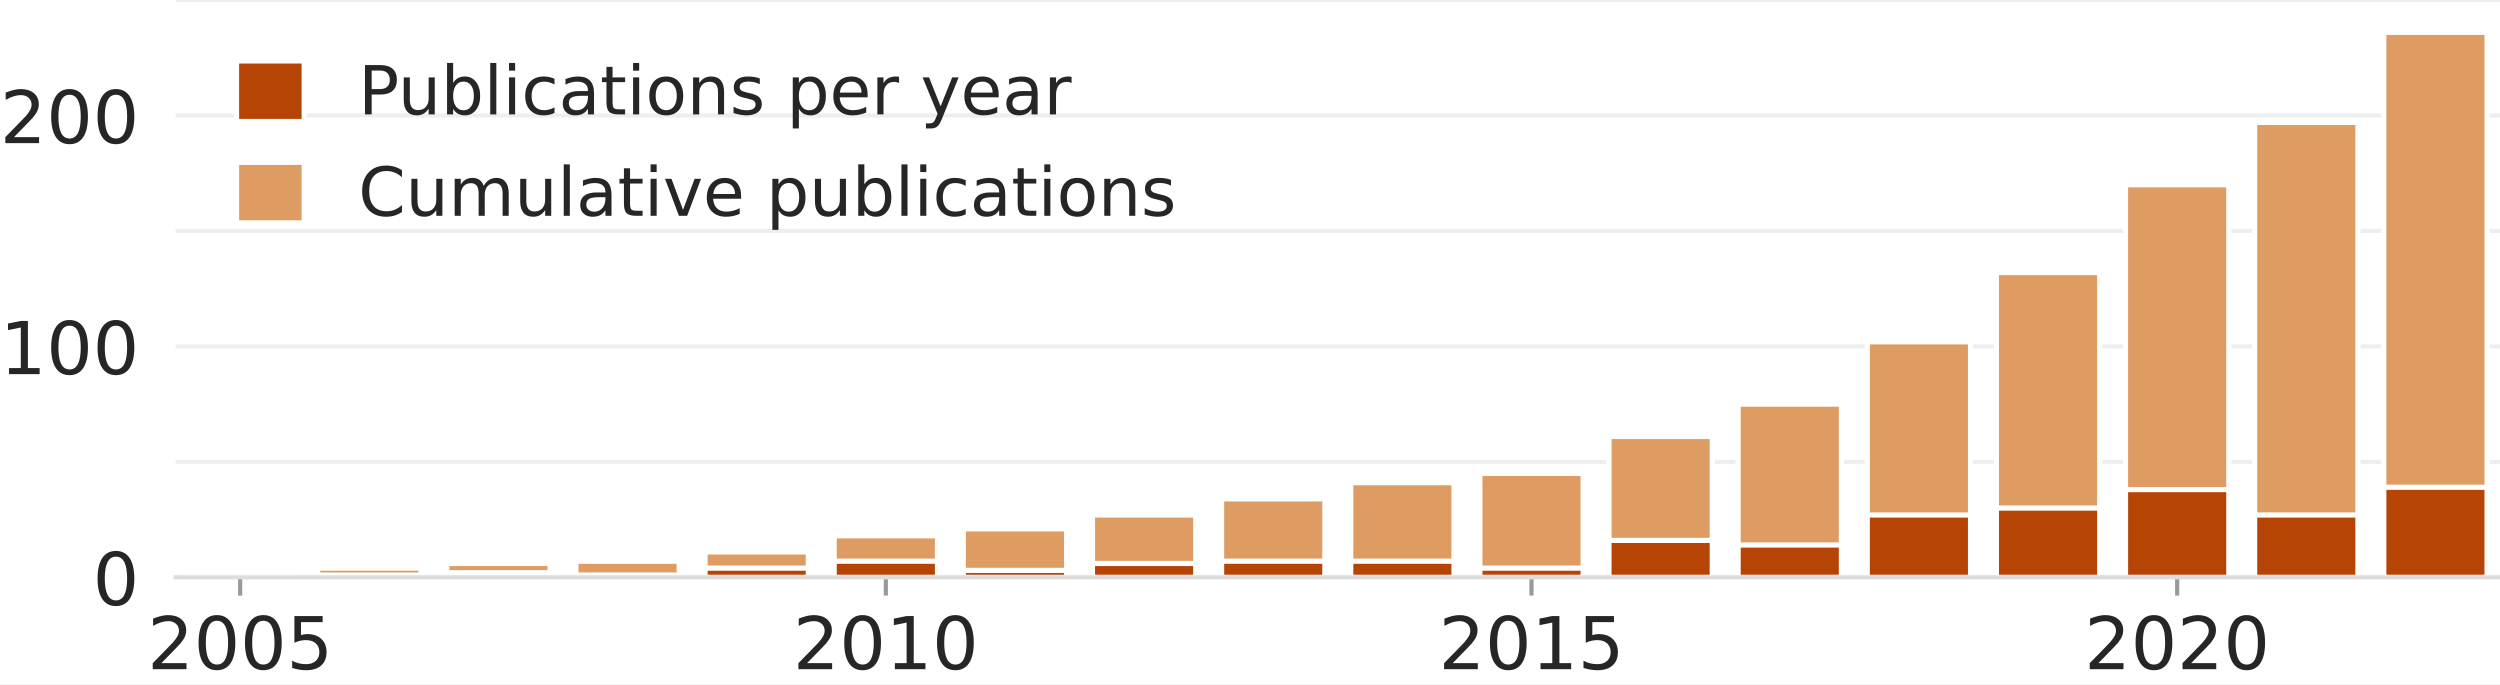
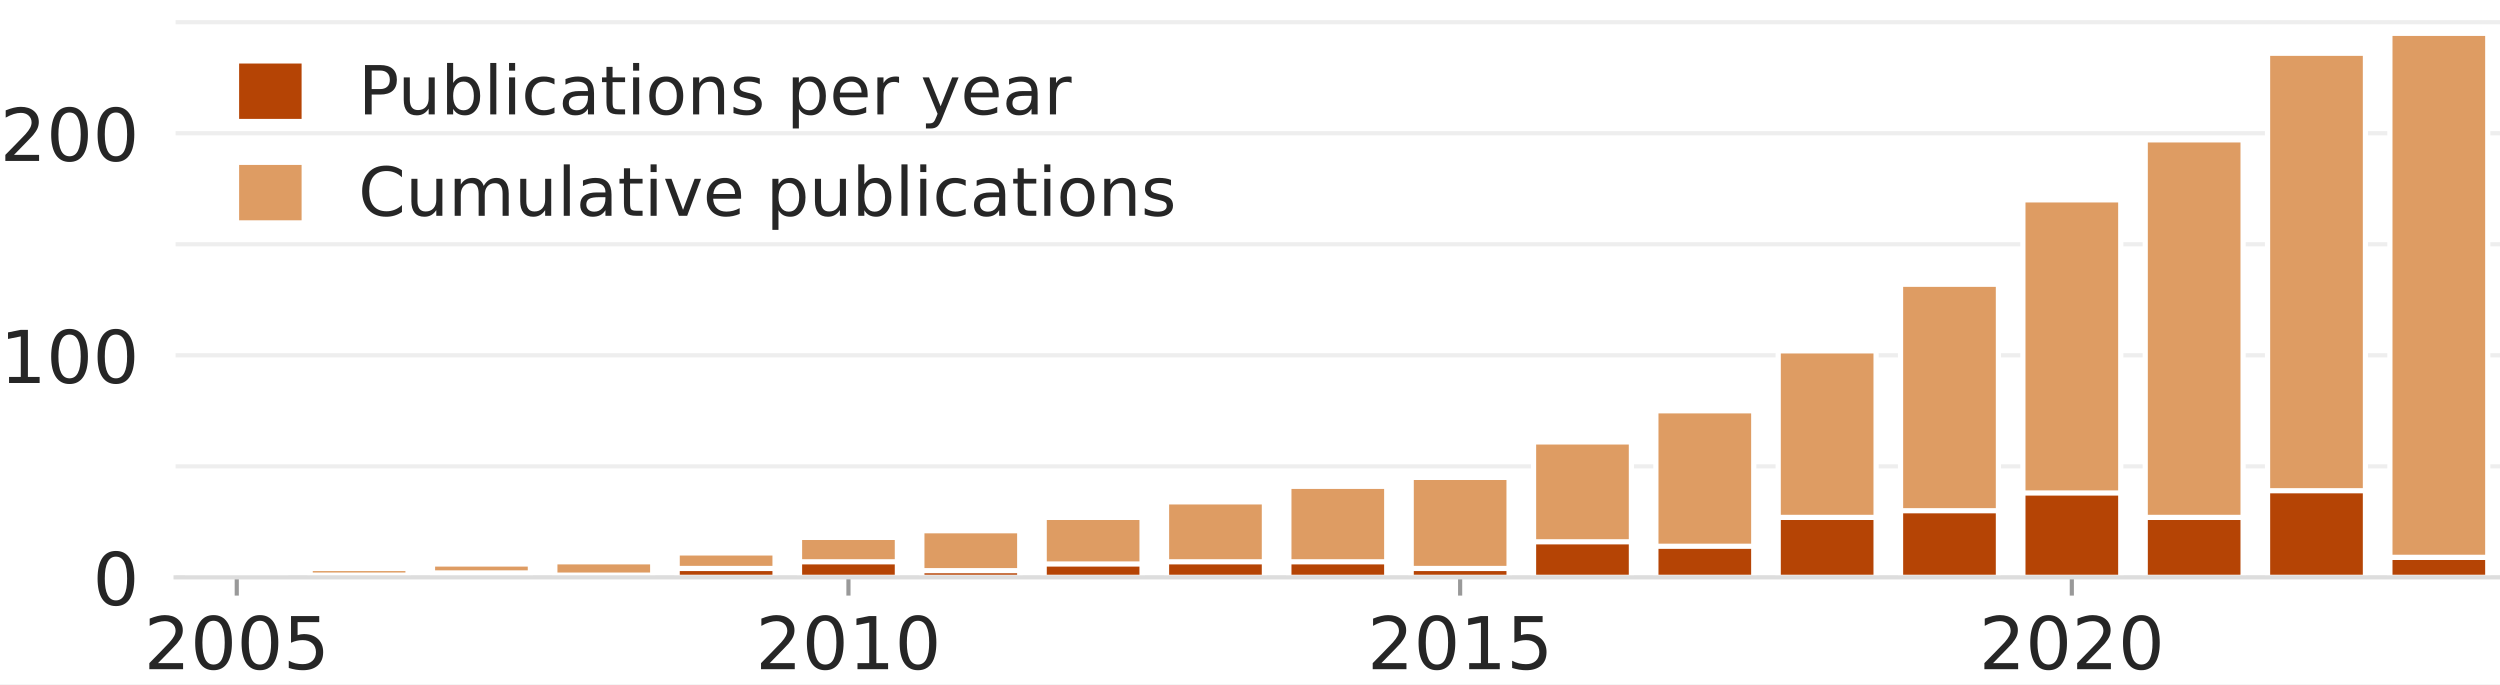
<svg xmlns="http://www.w3.org/2000/svg" xmlns:xlink="http://www.w3.org/1999/xlink" width="480.123pt" height="131.429pt" viewBox="0 0 480.123 131.429" version="1.1">
  <defs>
    <style type="text/css">*{stroke-linejoin: round; stroke-linecap: butt}</style>
  </defs>
  <g id="figure_1">
    <g id="patch_1">
      <path d="M 0 131.429  L 480.123 131.429  L 480.123 0  L 0 0  z " style="fill: #ffffff" />
    </g>
    <g id="axes_1">
      <g id="patch_2">
        <path d="M 33.722 110.88  L 480.123 110.88  L 480.123 0  L 33.722 0  z " style="fill: #ffffff" />
      </g>
      <g id="matplotlib.axis_1">
        <g id="xtick_1">
          <g id="line2d_1">
            <defs>
-               <path id="mc23eef14a4" d="M 0 0  L 0 3.5  " style="stroke: #999999; stroke-width: 0.8" />
+               <path id="mb784946045" d="M 0 0  L 0 3.5  " style="stroke: #999999; stroke-width: 0.8" />
            </defs>
            <g>
-               <use xlink:href="#mc23eef14a4" x="46.123" y="110.88" style="fill: #999999; stroke: #999999; stroke-width: 0.8" />
+               <use xlink:href="#mb784946045" x="45.47" y="110.88" style="fill: #999999; stroke: #999999; stroke-width: 0.8" />
            </g>
          </g>
          <g id="text_1">
-             <g style="fill: #262626" transform="translate(28.3075 128.5178) scale(0.14 -0.14)">
+             <g style="fill: #262626" transform="translate(27.65487 128.5178) scale(0.14 -0.14)">
              <defs>
                <path id="DejaVuSans-32" d="M 1228 531  L 3431 531  L 3431 0  L 469 0  L 469 531  Q 828 903 1448 1529  Q 2069 2156 2228 2338  Q 2531 2678 2651 2914  Q 2772 3150 2772 3378  Q 2772 3750 2511 3984  Q 2250 4219 1831 4219  Q 1534 4219 1204 4116  Q 875 4013 500 3803  L 500 4441  Q 881 4594 1212 4672  Q 1544 4750 1819 4750  Q 2544 4750 2975 4387  Q 3406 4025 3406 3419  Q 3406 3131 3298 2873  Q 3191 2616 2906 2266  Q 2828 2175 2409 1742  Q 1991 1309 1228 531  z " transform="scale(0.015625)" />
                <path id="DejaVuSans-30" d="M 2034 4250  Q 1547 4250 1301 3770  Q 1056 3291 1056 2328  Q 1056 1369 1301 889  Q 1547 409 2034 409  Q 2525 409 2770 889  Q 3016 1369 3016 2328  Q 3016 3291 2770 3770  Q 2525 4250 2034 4250  z M 2034 4750  Q 2819 4750 3233 4129  Q 3647 3509 3647 2328  Q 3647 1150 3233 529  Q 2819 -91 2034 -91  Q 1250 -91 836 529  Q 422 1150 422 2328  Q 422 3509 836 4129  Q 1250 4750 2034 4750  z " transform="scale(0.015625)" />
                <path id="DejaVuSans-35" d="M 691 4666  L 3169 4666  L 3169 4134  L 1269 4134  L 1269 2991  Q 1406 3038 1543 3061  Q 1681 3084 1819 3084  Q 2600 3084 3056 2656  Q 3513 2228 3513 1497  Q 3513 744 3044 326  Q 2575 -91 1722 -91  Q 1428 -91 1123 -41  Q 819 9 494 109  L 494 744  Q 775 591 1075 516  Q 1375 441 1709 441  Q 2250 441 2565 725  Q 2881 1009 2881 1497  Q 2881 1984 2565 2268  Q 2250 2553 1709 2553  Q 1456 2553 1204 2497  Q 953 2441 691 2322  L 691 4666  z " transform="scale(0.015625)" />
              </defs>
              <use xlink:href="#DejaVuSans-32" />
              <use xlink:href="#DejaVuSans-30" x="63.623" />
              <use xlink:href="#DejaVuSans-30" x="127.246" />
              <use xlink:href="#DejaVuSans-35" x="190.869" />
            </g>
          </g>
        </g>
        <g id="xtick_2">
          <g id="line2d_2">
            <g>
-               <use xlink:href="#mc23eef14a4" x="170.123" y="110.88" style="fill: #999999; stroke: #999999; stroke-width: 0.8" />
+               <use xlink:href="#mb784946045" x="162.944" y="110.88" style="fill: #999999; stroke: #999999; stroke-width: 0.8" />
            </g>
          </g>
          <g id="text_2">
-             <g style="fill: #262626" transform="translate(152.3075 128.5178) scale(0.14 -0.14)">
+             <g style="fill: #262626" transform="translate(145.1286 128.5178) scale(0.14 -0.14)">
              <defs>
                <path id="DejaVuSans-31" d="M 794 531  L 1825 531  L 1825 4091  L 703 3866  L 703 4441  L 1819 4666  L 2450 4666  L 2450 531  L 3481 531  L 3481 0  L 794 0  L 794 531  z " transform="scale(0.015625)" />
              </defs>
              <use xlink:href="#DejaVuSans-32" />
              <use xlink:href="#DejaVuSans-30" x="63.623" />
              <use xlink:href="#DejaVuSans-31" x="127.246" />
              <use xlink:href="#DejaVuSans-30" x="190.869" />
            </g>
          </g>
        </g>
        <g id="xtick_3">
          <g id="line2d_3">
            <g>
-               <use xlink:href="#mc23eef14a4" x="294.123" y="110.88" style="fill: #999999; stroke: #999999; stroke-width: 0.8" />
+               <use xlink:href="#mb784946045" x="280.417" y="110.88" style="fill: #999999; stroke: #999999; stroke-width: 0.8" />
            </g>
          </g>
          <g id="text_3">
-             <g style="fill: #262626" transform="translate(276.3075 128.5178) scale(0.14 -0.14)">
+             <g style="fill: #262626" transform="translate(262.6022 128.5178) scale(0.14 -0.14)">
              <use xlink:href="#DejaVuSans-32" />
              <use xlink:href="#DejaVuSans-30" x="63.623" />
              <use xlink:href="#DejaVuSans-31" x="127.246" />
              <use xlink:href="#DejaVuSans-35" x="190.869" />
            </g>
          </g>
        </g>
        <g id="xtick_4">
          <g id="line2d_4">
            <g>
-               <use xlink:href="#mc23eef14a4" x="418.123" y="110.88" style="fill: #999999; stroke: #999999; stroke-width: 0.8" />
+               <use xlink:href="#mb784946045" x="397.891" y="110.88" style="fill: #999999; stroke: #999999; stroke-width: 0.8" />
            </g>
          </g>
          <g id="text_4">
-             <g style="fill: #262626" transform="translate(400.3075 128.5178) scale(0.14 -0.14)">
+             <g style="fill: #262626" transform="translate(380.0759 128.5178) scale(0.14 -0.14)">
              <use xlink:href="#DejaVuSans-32" />
              <use xlink:href="#DejaVuSans-30" x="63.623" />
              <use xlink:href="#DejaVuSans-32" x="127.246" />
              <use xlink:href="#DejaVuSans-30" x="190.869" />
            </g>
          </g>
        </g>
      </g>
      <g id="matplotlib.axis_2">
        <g id="ytick_1">
          <g id="line2d_5">
-             <path d="M 33.722 110.88  L 480.123 110.88  " clip-path="url(#p01eb1d4440)" style="fill: none; stroke: #eeeeee; stroke-width: 0.8; stroke-linecap: round" />
+             <path d="M 33.722 110.88  L 480.123 110.88  " clip-path="url(#pb4a4910a0b)" style="fill: none; stroke: #eeeeee; stroke-width: 0.8; stroke-linecap: round" />
          </g>
          <g id="text_5">
            <g style="fill: #262626" transform="translate(17.815 116.1989) scale(0.14 -0.14)">
              <use xlink:href="#DejaVuSans-30" />
            </g>
          </g>
        </g>
        <g id="ytick_2">
          <g id="line2d_6">
-             <path d="M 33.722 88.704  L 480.123 88.704  " clip-path="url(#p01eb1d4440)" style="fill: none; stroke: #eeeeee; stroke-width: 0.8; stroke-linecap: round" />
+             <path d="M 33.722 89.557  L 480.123 89.557  " clip-path="url(#pb4a4910a0b)" style="fill: none; stroke: #eeeeee; stroke-width: 0.8; stroke-linecap: round" />
          </g>
        </g>
        <g id="ytick_3">
          <g id="line2d_7">
-             <path d="M 33.722 66.528  L 480.123 66.528  " clip-path="url(#p01eb1d4440)" style="fill: none; stroke: #eeeeee; stroke-width: 0.8; stroke-linecap: round" />
+             <path d="M 33.722 68.234  L 480.123 68.234  " clip-path="url(#pb4a4910a0b)" style="fill: none; stroke: #eeeeee; stroke-width: 0.8; stroke-linecap: round" />
          </g>
          <g id="text_6">
-             <g style="fill: #262626" transform="translate(0 71.84691) scale(0.14 -0.14)">
+             <g style="fill: #262626" transform="translate(0 73.55275) scale(0.14 -0.14)">
              <use xlink:href="#DejaVuSans-31" />
              <use xlink:href="#DejaVuSans-30" x="63.623" />
              <use xlink:href="#DejaVuSans-30" x="127.246" />
            </g>
          </g>
        </g>
        <g id="ytick_4">
          <g id="line2d_8">
-             <path d="M 33.722 44.352  L 480.123 44.352  " clip-path="url(#p01eb1d4440)" style="fill: none; stroke: #eeeeee; stroke-width: 0.8; stroke-linecap: round" />
+             <path d="M 33.722 46.911  L 480.123 46.911  " clip-path="url(#pb4a4910a0b)" style="fill: none; stroke: #eeeeee; stroke-width: 0.8; stroke-linecap: round" />
          </g>
        </g>
        <g id="ytick_5">
          <g id="line2d_9">
-             <path d="M 33.722 22.176  L 480.123 22.176  " clip-path="url(#p01eb1d4440)" style="fill: none; stroke: #eeeeee; stroke-width: 0.8; stroke-linecap: round" />
+             <path d="M 33.722 25.588  L 480.123 25.588  " clip-path="url(#pb4a4910a0b)" style="fill: none; stroke: #eeeeee; stroke-width: 0.8; stroke-linecap: round" />
          </g>
          <g id="text_7">
-             <g style="fill: #262626" transform="translate(0 27.49491) scale(0.14 -0.14)">
+             <g style="fill: #262626" transform="translate(0 30.9066) scale(0.14 -0.14)">
              <use xlink:href="#DejaVuSans-32" />
              <use xlink:href="#DejaVuSans-30" x="63.623" />
              <use xlink:href="#DejaVuSans-30" x="127.246" />
            </g>
          </g>
        </g>
        <g id="ytick_6">
          <g id="line2d_10">
-             <path d="M 33.722 0  L 480.123 0  " clip-path="url(#p01eb1d4440)" style="fill: none; stroke: #eeeeee; stroke-width: 0.8; stroke-linecap: round" />
+             <path d="M 33.722 4.265  L 480.123 4.265  " clip-path="url(#pb4a4910a0b)" style="fill: none; stroke: #eeeeee; stroke-width: 0.8; stroke-linecap: round" />
          </g>
        </g>
      </g>
      <g id="patch_3">
-         <path d="M -13.398 110.88  L 6.442 110.88  L 6.442 109.993  L -13.398 109.993  z " clip-path="url(#p01eb1d4440)" style="fill: #de9c63; stroke: #ffffff; stroke-linejoin: miter" />
+         <path d="M -10.918 110.88  L 7.878 110.88  L 7.878 110.027  L -10.918 110.027  z " clip-path="url(#pb4a4910a0b)" style="fill: #de9c63; stroke: #ffffff; stroke-linejoin: miter" />
      </g>
      <g id="patch_4">
-         <path d="M 36.203 110.88  L 56.042 110.88  L 56.042 109.549  L 36.203 109.549  z " clip-path="url(#p01eb1d4440)" style="fill: #de9c63; stroke: #ffffff; stroke-linejoin: miter" />
+         <path d="M 36.072 110.88  L 54.868 110.88  L 54.868 109.601  L 36.072 109.601  z " clip-path="url(#pb4a4910a0b)" style="fill: #de9c63; stroke: #ffffff; stroke-linejoin: miter" />
      </g>
      <g id="patch_5">
-         <path d="M 61.002 110.88  L 80.843 110.88  L 80.843 109.106  L 61.002 109.106  z " clip-path="url(#p01eb1d4440)" style="fill: #de9c63; stroke: #ffffff; stroke-linejoin: miter" />
+         <path d="M 59.567 110.88  L 78.362 110.88  L 78.362 109.174  L 59.567 109.174  z " clip-path="url(#pb4a4910a0b)" style="fill: #de9c63; stroke: #ffffff; stroke-linejoin: miter" />
      </g>
      <g id="patch_6">
-         <path d="M 85.802 110.88  L 105.642 110.88  L 105.642 108.219  L 85.802 108.219  z " clip-path="url(#p01eb1d4440)" style="fill: #de9c63; stroke: #ffffff; stroke-linejoin: miter" />
+         <path d="M 83.061 110.88  L 101.857 110.88  L 101.857 108.321  L 83.061 108.321  z " clip-path="url(#pb4a4910a0b)" style="fill: #de9c63; stroke: #ffffff; stroke-linejoin: miter" />
      </g>
      <g id="patch_7">
-         <path d="M 110.603 110.88  L 130.442 110.88  L 130.442 107.775  L 110.603 107.775  z " clip-path="url(#p01eb1d4440)" style="fill: #de9c63; stroke: #ffffff; stroke-linejoin: miter" />
+         <path d="M 106.556 110.88  L 125.352 110.88  L 125.352 107.895  L 106.556 107.895  z " clip-path="url(#pb4a4910a0b)" style="fill: #de9c63; stroke: #ffffff; stroke-linejoin: miter" />
      </g>
      <g id="patch_8">
-         <path d="M 135.403 110.88  L 155.243 110.88  L 155.243 106.001  L 135.403 106.001  z " clip-path="url(#p01eb1d4440)" style="fill: #de9c63; stroke: #ffffff; stroke-linejoin: miter" />
+         <path d="M 130.051 110.88  L 148.847 110.88  L 148.847 106.189  L 130.051 106.189  z " clip-path="url(#pb4a4910a0b)" style="fill: #de9c63; stroke: #ffffff; stroke-linejoin: miter" />
      </g>
      <g id="patch_9">
-         <path d="M 160.202 110.88  L 180.042 110.88  L 180.042 102.897  L 160.202 102.897  z " clip-path="url(#p01eb1d4440)" style="fill: #de9c63; stroke: #ffffff; stroke-linejoin: miter" />
+         <path d="M 153.546 110.88  L 172.341 110.88  L 172.341 103.204  L 153.546 103.204  z " clip-path="url(#pb4a4910a0b)" style="fill: #de9c63; stroke: #ffffff; stroke-linejoin: miter" />
      </g>
      <g id="patch_10">
-         <path d="M 185.002 110.88  L 204.843 110.88  L 204.843 101.566  L 185.002 101.566  z " clip-path="url(#p01eb1d4440)" style="fill: #de9c63; stroke: #ffffff; stroke-linejoin: miter" />
+         <path d="M 177.04 110.88  L 195.836 110.88  L 195.836 101.924  L 177.04 101.924  z " clip-path="url(#pb4a4910a0b)" style="fill: #de9c63; stroke: #ffffff; stroke-linejoin: miter" />
      </g>
      <g id="patch_11">
-         <path d="M 209.803 110.88  L 229.643 110.88  L 229.643 98.905  L 209.803 98.905  z " clip-path="url(#p01eb1d4440)" style="fill: #de9c63; stroke: #ffffff; stroke-linejoin: miter" />
+         <path d="M 200.535 110.88  L 219.331 110.88  L 219.331 99.366  L 200.535 99.366  z " clip-path="url(#pb4a4910a0b)" style="fill: #de9c63; stroke: #ffffff; stroke-linejoin: miter" />
      </g>
      <g id="patch_12">
-         <path d="M 234.602 110.88  L 254.442 110.88  L 254.442 95.8  L 234.602 95.8  z " clip-path="url(#p01eb1d4440)" style="fill: #de9c63; stroke: #ffffff; stroke-linejoin: miter" />
+         <path d="M 224.03 110.88  L 242.826 110.88  L 242.826 96.38  L 224.03 96.38  z " clip-path="url(#pb4a4910a0b)" style="fill: #de9c63; stroke: #ffffff; stroke-linejoin: miter" />
      </g>
      <g id="patch_13">
-         <path d="M 259.402 110.88  L 279.243 110.88  L 279.243 92.696  L 259.402 92.696  z " clip-path="url(#p01eb1d4440)" style="fill: #de9c63; stroke: #ffffff; stroke-linejoin: miter" />
+         <path d="M 247.525 110.88  L 266.32 110.88  L 266.32 93.395  L 247.525 93.395  z " clip-path="url(#pb4a4910a0b)" style="fill: #de9c63; stroke: #ffffff; stroke-linejoin: miter" />
      </g>
      <g id="patch_14">
-         <path d="M 284.202 110.88  L 304.043 110.88  L 304.043 90.922  L 284.202 90.922  z " clip-path="url(#p01eb1d4440)" style="fill: #de9c63; stroke: #ffffff; stroke-linejoin: miter" />
+         <path d="M 271.019 110.88  L 289.815 110.88  L 289.815 91.689  L 271.019 91.689  z " clip-path="url(#pb4a4910a0b)" style="fill: #de9c63; stroke: #ffffff; stroke-linejoin: miter" />
      </g>
      <g id="patch_15">
-         <path d="M 309.002 110.88  L 328.842 110.88  L 328.842 83.825  L 309.002 83.825  z " clip-path="url(#p01eb1d4440)" style="fill: #de9c63; stroke: #ffffff; stroke-linejoin: miter" />
+         <path d="M 294.514 110.88  L 313.31 110.88  L 313.31 84.866  L 294.514 84.866  z " clip-path="url(#pb4a4910a0b)" style="fill: #de9c63; stroke: #ffffff; stroke-linejoin: miter" />
      </g>
      <g id="patch_16">
-         <path d="M 333.803 110.88  L 353.642 110.88  L 353.642 77.616  L 333.803 77.616  z " clip-path="url(#p01eb1d4440)" style="fill: #de9c63; stroke: #ffffff; stroke-linejoin: miter" />
+         <path d="M 318.009 110.88  L 336.805 110.88  L 336.805 78.895  L 318.009 78.895  z " clip-path="url(#pb4a4910a0b)" style="fill: #de9c63; stroke: #ffffff; stroke-linejoin: miter" />
      </g>
      <g id="patch_17">
-         <path d="M 358.603 110.88  L 378.442 110.88  L 378.442 65.641  L 358.603 65.641  z " clip-path="url(#p01eb1d4440)" style="fill: #de9c63; stroke: #ffffff; stroke-linejoin: miter" />
+         <path d="M 341.504 110.88  L 360.299 110.88  L 360.299 67.381  L 341.504 67.381  z " clip-path="url(#pb4a4910a0b)" style="fill: #de9c63; stroke: #ffffff; stroke-linejoin: miter" />
      </g>
      <g id="patch_18">
-         <path d="M 383.402 110.88  L 403.243 110.88  L 403.243 52.335  L 383.402 52.335  z " clip-path="url(#p01eb1d4440)" style="fill: #de9c63; stroke: #ffffff; stroke-linejoin: miter" />
+         <path d="M 364.998 110.88  L 383.794 110.88  L 383.794 54.587  L 364.998 54.587  z " clip-path="url(#pb4a4910a0b)" style="fill: #de9c63; stroke: #ffffff; stroke-linejoin: miter" />
      </g>
      <g id="patch_19">
-         <path d="M 408.202 110.88  L 428.043 110.88  L 428.043 35.482  L 408.202 35.482  z " clip-path="url(#p01eb1d4440)" style="fill: #de9c63; stroke: #ffffff; stroke-linejoin: miter" />
+         <path d="M 388.493 110.88  L 407.289 110.88  L 407.289 38.382  L 388.493 38.382  z " clip-path="url(#pb4a4910a0b)" style="fill: #de9c63; stroke: #ffffff; stroke-linejoin: miter" />
      </g>
      <g id="patch_20">
-         <path d="M 433.002 110.88  L 452.842 110.88  L 452.842 23.507  L 433.002 23.507  z " clip-path="url(#p01eb1d4440)" style="fill: #de9c63; stroke: #ffffff; stroke-linejoin: miter" />
+         <path d="M 411.988 110.88  L 430.784 110.88  L 430.784 26.867  L 411.988 26.867  z " clip-path="url(#pb4a4910a0b)" style="fill: #de9c63; stroke: #ffffff; stroke-linejoin: miter" />
      </g>
      <g id="patch_21">
-         <path d="M 457.803 110.88  L 477.642 110.88  L 477.642 6.209  L 457.803 6.209  z " clip-path="url(#p01eb1d4440)" style="fill: #de9c63; stroke: #ffffff; stroke-linejoin: miter" />
+         <path d="M 435.483 110.88  L 454.278 110.88  L 454.278 10.235  L 435.483 10.235  z " clip-path="url(#pb4a4910a0b)" style="fill: #de9c63; stroke: #ffffff; stroke-linejoin: miter" />
      </g>
      <g id="patch_22">
-         <path d="M -13.398 110.88  L 6.442 110.88  L 6.442 109.993  L -13.398 109.993  z " clip-path="url(#p01eb1d4440)" style="fill: #b54405; stroke: #ffffff; stroke-linejoin: miter" />
+         <path d="M 458.977 110.88  L 477.773 110.88  L 477.773 6.397  L 458.977 6.397  z " clip-path="url(#pb4a4910a0b)" style="fill: #de9c63; stroke: #ffffff; stroke-linejoin: miter" />
      </g>
      <g id="patch_23">
-         <path d="M 36.203 110.88  L 56.042 110.88  L 56.042 110.436  L 36.203 110.436  z " clip-path="url(#p01eb1d4440)" style="fill: #b54405; stroke: #ffffff; stroke-linejoin: miter" />
+         <path d="M -10.918 110.88  L 7.878 110.88  L 7.878 110.027  L -10.918 110.027  z " clip-path="url(#pb4a4910a0b)" style="fill: #b54405; stroke: #ffffff; stroke-linejoin: miter" />
      </g>
      <g id="patch_24">
-         <path d="M 61.002 110.88  L 80.843 110.88  L 80.843 110.436  L 61.002 110.436  z " clip-path="url(#p01eb1d4440)" style="fill: #b54405; stroke: #ffffff; stroke-linejoin: miter" />
+         <path d="M 36.072 110.88  L 54.868 110.88  L 54.868 110.454  L 36.072 110.454  z " clip-path="url(#pb4a4910a0b)" style="fill: #b54405; stroke: #ffffff; stroke-linejoin: miter" />
      </g>
      <g id="patch_25">
-         <path d="M 85.802 110.88  L 105.642 110.88  L 105.642 109.993  L 85.802 109.993  z " clip-path="url(#p01eb1d4440)" style="fill: #b54405; stroke: #ffffff; stroke-linejoin: miter" />
+         <path d="M 59.567 110.88  L 78.362 110.88  L 78.362 110.454  L 59.567 110.454  z " clip-path="url(#pb4a4910a0b)" style="fill: #b54405; stroke: #ffffff; stroke-linejoin: miter" />
      </g>
      <g id="patch_26">
-         <path d="M 110.603 110.88  L 130.442 110.88  L 130.442 110.436  L 110.603 110.436  z " clip-path="url(#p01eb1d4440)" style="fill: #b54405; stroke: #ffffff; stroke-linejoin: miter" />
+         <path d="M 83.061 110.88  L 101.857 110.88  L 101.857 110.027  L 83.061 110.027  z " clip-path="url(#pb4a4910a0b)" style="fill: #b54405; stroke: #ffffff; stroke-linejoin: miter" />
      </g>
      <g id="patch_27">
-         <path d="M 135.403 110.88  L 155.243 110.88  L 155.243 109.106  L 135.403 109.106  z " clip-path="url(#p01eb1d4440)" style="fill: #b54405; stroke: #ffffff; stroke-linejoin: miter" />
+         <path d="M 106.556 110.88  L 125.352 110.88  L 125.352 110.454  L 106.556 110.454  z " clip-path="url(#pb4a4910a0b)" style="fill: #b54405; stroke: #ffffff; stroke-linejoin: miter" />
      </g>
      <g id="patch_28">
-         <path d="M 160.202 110.88  L 180.042 110.88  L 180.042 107.775  L 160.202 107.775  z " clip-path="url(#p01eb1d4440)" style="fill: #b54405; stroke: #ffffff; stroke-linejoin: miter" />
+         <path d="M 130.051 110.88  L 148.847 110.88  L 148.847 109.174  L 130.051 109.174  z " clip-path="url(#pb4a4910a0b)" style="fill: #b54405; stroke: #ffffff; stroke-linejoin: miter" />
      </g>
      <g id="patch_29">
-         <path d="M 185.002 110.88  L 204.843 110.88  L 204.843 109.549  L 185.002 109.549  z " clip-path="url(#p01eb1d4440)" style="fill: #b54405; stroke: #ffffff; stroke-linejoin: miter" />
+         <path d="M 153.546 110.88  L 172.341 110.88  L 172.341 107.895  L 153.546 107.895  z " clip-path="url(#pb4a4910a0b)" style="fill: #b54405; stroke: #ffffff; stroke-linejoin: miter" />
      </g>
      <g id="patch_30">
-         <path d="M 209.803 110.88  L 229.643 110.88  L 229.643 108.219  L 209.803 108.219  z " clip-path="url(#p01eb1d4440)" style="fill: #b54405; stroke: #ffffff; stroke-linejoin: miter" />
+         <path d="M 177.04 110.88  L 195.836 110.88  L 195.836 109.601  L 177.04 109.601  z " clip-path="url(#pb4a4910a0b)" style="fill: #b54405; stroke: #ffffff; stroke-linejoin: miter" />
      </g>
      <g id="patch_31">
-         <path d="M 234.602 110.88  L 254.442 110.88  L 254.442 107.775  L 234.602 107.775  z " clip-path="url(#p01eb1d4440)" style="fill: #b54405; stroke: #ffffff; stroke-linejoin: miter" />
+         <path d="M 200.535 110.88  L 219.331 110.88  L 219.331 108.321  L 200.535 108.321  z " clip-path="url(#pb4a4910a0b)" style="fill: #b54405; stroke: #ffffff; stroke-linejoin: miter" />
      </g>
      <g id="patch_32">
-         <path d="M 259.402 110.88  L 279.243 110.88  L 279.243 107.775  L 259.402 107.775  z " clip-path="url(#p01eb1d4440)" style="fill: #b54405; stroke: #ffffff; stroke-linejoin: miter" />
+         <path d="M 224.03 110.88  L 242.826 110.88  L 242.826 107.895  L 224.03 107.895  z " clip-path="url(#pb4a4910a0b)" style="fill: #b54405; stroke: #ffffff; stroke-linejoin: miter" />
      </g>
      <g id="patch_33">
-         <path d="M 284.202 110.88  L 304.043 110.88  L 304.043 109.106  L 284.202 109.106  z " clip-path="url(#p01eb1d4440)" style="fill: #b54405; stroke: #ffffff; stroke-linejoin: miter" />
+         <path d="M 247.525 110.88  L 266.32 110.88  L 266.32 107.895  L 247.525 107.895  z " clip-path="url(#pb4a4910a0b)" style="fill: #b54405; stroke: #ffffff; stroke-linejoin: miter" />
      </g>
      <g id="patch_34">
-         <path d="M 309.002 110.88  L 328.842 110.88  L 328.842 103.784  L 309.002 103.784  z " clip-path="url(#p01eb1d4440)" style="fill: #b54405; stroke: #ffffff; stroke-linejoin: miter" />
+         <path d="M 271.019 110.88  L 289.815 110.88  L 289.815 109.174  L 271.019 109.174  z " clip-path="url(#pb4a4910a0b)" style="fill: #b54405; stroke: #ffffff; stroke-linejoin: miter" />
      </g>
      <g id="patch_35">
-         <path d="M 333.803 110.88  L 353.642 110.88  L 353.642 104.671  L 333.803 104.671  z " clip-path="url(#p01eb1d4440)" style="fill: #b54405; stroke: #ffffff; stroke-linejoin: miter" />
+         <path d="M 294.514 110.88  L 313.31 110.88  L 313.31 104.057  L 294.514 104.057  z " clip-path="url(#pb4a4910a0b)" style="fill: #b54405; stroke: #ffffff; stroke-linejoin: miter" />
      </g>
      <g id="patch_36">
-         <path d="M 358.603 110.88  L 378.442 110.88  L 378.442 98.905  L 358.603 98.905  z " clip-path="url(#p01eb1d4440)" style="fill: #b54405; stroke: #ffffff; stroke-linejoin: miter" />
+         <path d="M 318.009 110.88  L 336.805 110.88  L 336.805 104.91  L 318.009 104.91  z " clip-path="url(#pb4a4910a0b)" style="fill: #b54405; stroke: #ffffff; stroke-linejoin: miter" />
      </g>
      <g id="patch_37">
-         <path d="M 383.402 110.88  L 403.243 110.88  L 403.243 97.574  L 383.402 97.574  z " clip-path="url(#p01eb1d4440)" style="fill: #b54405; stroke: #ffffff; stroke-linejoin: miter" />
+         <path d="M 341.504 110.88  L 360.299 110.88  L 360.299 99.366  L 341.504 99.366  z " clip-path="url(#pb4a4910a0b)" style="fill: #b54405; stroke: #ffffff; stroke-linejoin: miter" />
      </g>
      <g id="patch_38">
-         <path d="M 408.202 110.88  L 428.043 110.88  L 428.043 94.026  L 408.202 94.026  z " clip-path="url(#p01eb1d4440)" style="fill: #b54405; stroke: #ffffff; stroke-linejoin: miter" />
+         <path d="M 364.998 110.88  L 383.794 110.88  L 383.794 98.086  L 364.998 98.086  z " clip-path="url(#pb4a4910a0b)" style="fill: #b54405; stroke: #ffffff; stroke-linejoin: miter" />
      </g>
      <g id="patch_39">
-         <path d="M 433.002 110.88  L 452.842 110.88  L 452.842 98.905  L 433.002 98.905  z " clip-path="url(#p01eb1d4440)" style="fill: #b54405; stroke: #ffffff; stroke-linejoin: miter" />
+         <path d="M 388.493 110.88  L 407.289 110.88  L 407.289 94.674  L 388.493 94.674  z " clip-path="url(#pb4a4910a0b)" style="fill: #b54405; stroke: #ffffff; stroke-linejoin: miter" />
      </g>
      <g id="patch_40">
-         <path d="M 457.803 110.88  L 477.642 110.88  L 477.642 93.583  L 457.803 93.583  z " clip-path="url(#p01eb1d4440)" style="fill: #b54405; stroke: #ffffff; stroke-linejoin: miter" />
+         <path d="M 411.988 110.88  L 430.784 110.88  L 430.784 99.366  L 411.988 99.366  z " clip-path="url(#pb4a4910a0b)" style="fill: #b54405; stroke: #ffffff; stroke-linejoin: miter" />
      </g>
      <g id="patch_41">
+         <path d="M 435.483 110.88  L 454.278 110.88  L 454.278 94.248  L 435.483 94.248  z " clip-path="url(#pb4a4910a0b)" style="fill: #b54405; stroke: #ffffff; stroke-linejoin: miter" />
+       </g>
+       <g id="patch_42">
+         <path d="M 458.977 110.88  L 477.773 110.88  L 477.773 107.042  L 458.977 107.042  z " clip-path="url(#pb4a4910a0b)" style="fill: #b54405; stroke: #ffffff; stroke-linejoin: miter" />
+       </g>
+       <g id="patch_43">
        <path d="M 33.722 110.88  L 33.722 0  " style="fill: none" />
      </g>
-       <g id="patch_42">
+       <g id="patch_44">
        <path d="M 480.123 110.88  L 480.123 0  " style="fill: none" />
      </g>
-       <g id="patch_43">
+       <g id="patch_45">
        <path d="M 33.722 110.88  L 480.123 110.88  " style="fill: none; stroke: #dddddd; stroke-width: 0.8; stroke-linejoin: miter; stroke-linecap: square" />
      </g>
-       <g id="patch_44">
+       <g id="patch_46">
        <path d="M 33.722 0  L 480.123 0  " style="fill: none" />
      </g>
      <g id="legend_1">
-         <g id="patch_45">
+         <g id="patch_47">
          <path d="M 42.822 49.347  L 228.507 49.347  Q 231.107 49.347 231.107 46.747  L 231.107 9.1  Q 231.107 6.5 228.507 6.5  L 42.822 6.5  Q 40.222 6.5 40.222 9.1  L 40.222 46.747  Q 40.222 49.347 42.822 49.347  L 42.822 49.347  z " style="fill: none; opacity: 0" />
        </g>
-         <g id="patch_46">
+         <g id="patch_48">
          <path d="M 45.422 23.335  L 58.422 23.335  L 58.422 11.7  L 45.422 11.7  z " style="fill: #b54405; stroke: #ffffff; stroke-linejoin: miter" />
        </g>
        <g id="text_8">
          <g style="fill: #262626" transform="translate(68.8225 21.97) scale(0.13 -0.13)">
            <defs>
              <path id="DejaVuSans-50" d="M 1259 4147  L 1259 2394  L 2053 2394  Q 2494 2394 2734 2622  Q 2975 2850 2975 3272  Q 2975 3691 2734 3919  Q 2494 4147 2053 4147  L 1259 4147  z M 628 4666  L 2053 4666  Q 2838 4666 3239 4311  Q 3641 3956 3641 3272  Q 3641 2581 3239 2228  Q 2838 1875 2053 1875  L 1259 1875  L 1259 0  L 628 0  L 628 4666  z " transform="scale(0.015625)" />
              <path id="DejaVuSans-75" d="M 544 1381  L 544 3500  L 1119 3500  L 1119 1403  Q 1119 906 1312 657  Q 1506 409 1894 409  Q 2359 409 2629 706  Q 2900 1003 2900 1516  L 2900 3500  L 3475 3500  L 3475 0  L 2900 0  L 2900 538  Q 2691 219 2414 64  Q 2138 -91 1772 -91  Q 1169 -91 856 284  Q 544 659 544 1381  z M 1991 3584  L 1991 3584  z " transform="scale(0.015625)" />
              <path id="DejaVuSans-62" d="M 3116 1747  Q 3116 2381 2855 2742  Q 2594 3103 2138 3103  Q 1681 3103 1420 2742  Q 1159 2381 1159 1747  Q 1159 1113 1420 752  Q 1681 391 2138 391  Q 2594 391 2855 752  Q 3116 1113 3116 1747  z M 1159 2969  Q 1341 3281 1617 3432  Q 1894 3584 2278 3584  Q 2916 3584 3314 3078  Q 3713 2572 3713 1747  Q 3713 922 3314 415  Q 2916 -91 2278 -91  Q 1894 -91 1617 61  Q 1341 213 1159 525  L 1159 0  L 581 0  L 581 4863  L 1159 4863  L 1159 2969  z " transform="scale(0.015625)" />
              <path id="DejaVuSans-6c" d="M 603 4863  L 1178 4863  L 1178 0  L 603 0  L 603 4863  z " transform="scale(0.015625)" />
              <path id="DejaVuSans-69" d="M 603 3500  L 1178 3500  L 1178 0  L 603 0  L 603 3500  z M 603 4863  L 1178 4863  L 1178 4134  L 603 4134  L 603 4863  z " transform="scale(0.015625)" />
              <path id="DejaVuSans-63" d="M 3122 3366  L 3122 2828  Q 2878 2963 2633 3030  Q 2388 3097 2138 3097  Q 1578 3097 1268 2742  Q 959 2388 959 1747  Q 959 1106 1268 751  Q 1578 397 2138 397  Q 2388 397 2633 464  Q 2878 531 3122 666  L 3122 134  Q 2881 22 2623 -34  Q 2366 -91 2075 -91  Q 1284 -91 818 406  Q 353 903 353 1747  Q 353 2603 823 3093  Q 1294 3584 2113 3584  Q 2378 3584 2631 3529  Q 2884 3475 3122 3366  z " transform="scale(0.015625)" />
              <path id="DejaVuSans-61" d="M 2194 1759  Q 1497 1759 1228 1600  Q 959 1441 959 1056  Q 959 750 1161 570  Q 1363 391 1709 391  Q 2188 391 2477 730  Q 2766 1069 2766 1631  L 2766 1759  L 2194 1759  z M 3341 1997  L 3341 0  L 2766 0  L 2766 531  Q 2569 213 2275 61  Q 1981 -91 1556 -91  Q 1019 -91 701 211  Q 384 513 384 1019  Q 384 1609 779 1909  Q 1175 2209 1959 2209  L 2766 2209  L 2766 2266  Q 2766 2663 2505 2880  Q 2244 3097 1772 3097  Q 1472 3097 1187 3025  Q 903 2953 641 2809  L 641 3341  Q 956 3463 1253 3523  Q 1550 3584 1831 3584  Q 2591 3584 2966 3190  Q 3341 2797 3341 1997  z " transform="scale(0.015625)" />
              <path id="DejaVuSans-74" d="M 1172 4494  L 1172 3500  L 2356 3500  L 2356 3053  L 1172 3053  L 1172 1153  Q 1172 725 1289 603  Q 1406 481 1766 481  L 2356 481  L 2356 0  L 1766 0  Q 1100 0 847 248  Q 594 497 594 1153  L 594 3053  L 172 3053  L 172 3500  L 594 3500  L 594 4494  L 1172 4494  z " transform="scale(0.015625)" />
              <path id="DejaVuSans-6f" d="M 1959 3097  Q 1497 3097 1228 2736  Q 959 2375 959 1747  Q 959 1119 1226 758  Q 1494 397 1959 397  Q 2419 397 2687 759  Q 2956 1122 2956 1747  Q 2956 2369 2687 2733  Q 2419 3097 1959 3097  z M 1959 3584  Q 2709 3584 3137 3096  Q 3566 2609 3566 1747  Q 3566 888 3137 398  Q 2709 -91 1959 -91  Q 1206 -91 779 398  Q 353 888 353 1747  Q 353 2609 779 3096  Q 1206 3584 1959 3584  z " transform="scale(0.015625)" />
              <path id="DejaVuSans-6e" d="M 3513 2113  L 3513 0  L 2938 0  L 2938 2094  Q 2938 2591 2744 2837  Q 2550 3084 2163 3084  Q 1697 3084 1428 2787  Q 1159 2491 1159 1978  L 1159 0  L 581 0  L 581 3500  L 1159 3500  L 1159 2956  Q 1366 3272 1645 3428  Q 1925 3584 2291 3584  Q 2894 3584 3203 3211  Q 3513 2838 3513 2113  z " transform="scale(0.015625)" />
              <path id="DejaVuSans-73" d="M 2834 3397  L 2834 2853  Q 2591 2978 2328 3040  Q 2066 3103 1784 3103  Q 1356 3103 1142 2972  Q 928 2841 928 2578  Q 928 2378 1081 2264  Q 1234 2150 1697 2047  L 1894 2003  Q 2506 1872 2764 1633  Q 3022 1394 3022 966  Q 3022 478 2636 193  Q 2250 -91 1575 -91  Q 1294 -91 989 -36  Q 684 19 347 128  L 347 722  Q 666 556 975 473  Q 1284 391 1588 391  Q 1994 391 2212 530  Q 2431 669 2431 922  Q 2431 1156 2273 1281  Q 2116 1406 1581 1522  L 1381 1569  Q 847 1681 609 1914  Q 372 2147 372 2553  Q 372 3047 722 3315  Q 1072 3584 1716 3584  Q 2034 3584 2315 3537  Q 2597 3491 2834 3397  z " transform="scale(0.015625)" />
              <path id="DejaVuSans-20" transform="scale(0.015625)" />
              <path id="DejaVuSans-70" d="M 1159 525  L 1159 -1331  L 581 -1331  L 581 3500  L 1159 3500  L 1159 2969  Q 1341 3281 1617 3432  Q 1894 3584 2278 3584  Q 2916 3584 3314 3078  Q 3713 2572 3713 1747  Q 3713 922 3314 415  Q 2916 -91 2278 -91  Q 1894 -91 1617 61  Q 1341 213 1159 525  z M 3116 1747  Q 3116 2381 2855 2742  Q 2594 3103 2138 3103  Q 1681 3103 1420 2742  Q 1159 2381 1159 1747  Q 1159 1113 1420 752  Q 1681 391 2138 391  Q 2594 391 2855 752  Q 3116 1113 3116 1747  z " transform="scale(0.015625)" />
              <path id="DejaVuSans-65" d="M 3597 1894  L 3597 1613  L 953 1613  Q 991 1019 1311 708  Q 1631 397 2203 397  Q 2534 397 2845 478  Q 3156 559 3463 722  L 3463 178  Q 3153 47 2828 -22  Q 2503 -91 2169 -91  Q 1331 -91 842 396  Q 353 884 353 1716  Q 353 2575 817 3079  Q 1281 3584 2069 3584  Q 2775 3584 3186 3129  Q 3597 2675 3597 1894  z M 3022 2063  Q 3016 2534 2758 2815  Q 2500 3097 2075 3097  Q 1594 3097 1305 2825  Q 1016 2553 972 2059  L 3022 2063  z " transform="scale(0.015625)" />
              <path id="DejaVuSans-72" d="M 2631 2963  Q 2534 3019 2420 3045  Q 2306 3072 2169 3072  Q 1681 3072 1420 2755  Q 1159 2438 1159 1844  L 1159 0  L 581 0  L 581 3500  L 1159 3500  L 1159 2956  Q 1341 3275 1631 3429  Q 1922 3584 2338 3584  Q 2397 3584 2469 3576  Q 2541 3569 2628 3553  L 2631 2963  z " transform="scale(0.015625)" />
              <path id="DejaVuSans-79" d="M 2059 -325  Q 1816 -950 1584 -1140  Q 1353 -1331 966 -1331  L 506 -1331  L 506 -850  L 844 -850  Q 1081 -850 1212 -737  Q 1344 -625 1503 -206  L 1606 56  L 191 3500  L 800 3500  L 1894 763  L 2988 3500  L 3597 3500  L 2059 -325  z " transform="scale(0.015625)" />
            </defs>
            <use xlink:href="#DejaVuSans-50" />
            <use xlink:href="#DejaVuSans-75" x="58.553" />
            <use xlink:href="#DejaVuSans-62" x="121.932" />
            <use xlink:href="#DejaVuSans-6c" x="185.408" />
            <use xlink:href="#DejaVuSans-69" x="213.191" />
            <use xlink:href="#DejaVuSans-63" x="240.975" />
            <use xlink:href="#DejaVuSans-61" x="295.955" />
            <use xlink:href="#DejaVuSans-74" x="357.234" />
            <use xlink:href="#DejaVuSans-69" x="396.443" />
            <use xlink:href="#DejaVuSans-6f" x="424.227" />
            <use xlink:href="#DejaVuSans-6e" x="485.408" />
            <use xlink:href="#DejaVuSans-73" x="548.787" />
            <use xlink:href="#DejaVuSans-20" x="600.887" />
            <use xlink:href="#DejaVuSans-70" x="632.674" />
            <use xlink:href="#DejaVuSans-65" x="696.15" />
            <use xlink:href="#DejaVuSans-72" x="757.674" />
            <use xlink:href="#DejaVuSans-20" x="798.787" />
            <use xlink:href="#DejaVuSans-79" x="830.574" />
            <use xlink:href="#DejaVuSans-65" x="889.754" />
            <use xlink:href="#DejaVuSans-61" x="951.277" />
            <use xlink:href="#DejaVuSans-72" x="1012.557" />
          </g>
        </g>
-         <g id="patch_47">
+         <g id="patch_49">
          <path d="M 45.422 42.809  L 58.422 42.809  L 58.422 31.174  L 45.422 31.174  z " style="fill: #de9c63; stroke: #ffffff; stroke-linejoin: miter" />
        </g>
        <g id="text_9">
          <g style="fill: #262626" transform="translate(68.8225 41.44359) scale(0.13 -0.13)">
            <defs>
              <path id="DejaVuSans-43" d="M 4122 4306  L 4122 3641  Q 3803 3938 3442 4084  Q 3081 4231 2675 4231  Q 1875 4231 1450 3742  Q 1025 3253 1025 2328  Q 1025 1406 1450 917  Q 1875 428 2675 428  Q 3081 428 3442 575  Q 3803 722 4122 1019  L 4122 359  Q 3791 134 3420 21  Q 3050 -91 2638 -91  Q 1578 -91 968 557  Q 359 1206 359 2328  Q 359 3453 968 4101  Q 1578 4750 2638 4750  Q 3056 4750 3426 4639  Q 3797 4528 4122 4306  z " transform="scale(0.015625)" />
              <path id="DejaVuSans-6d" d="M 3328 2828  Q 3544 3216 3844 3400  Q 4144 3584 4550 3584  Q 5097 3584 5394 3201  Q 5691 2819 5691 2113  L 5691 0  L 5113 0  L 5113 2094  Q 5113 2597 4934 2840  Q 4756 3084 4391 3084  Q 3944 3084 3684 2787  Q 3425 2491 3425 1978  L 3425 0  L 2847 0  L 2847 2094  Q 2847 2600 2669 2842  Q 2491 3084 2119 3084  Q 1678 3084 1418 2786  Q 1159 2488 1159 1978  L 1159 0  L 581 0  L 581 3500  L 1159 3500  L 1159 2956  Q 1356 3278 1631 3431  Q 1906 3584 2284 3584  Q 2666 3584 2933 3390  Q 3200 3197 3328 2828  z " transform="scale(0.015625)" />
              <path id="DejaVuSans-76" d="M 191 3500  L 800 3500  L 1894 563  L 2988 3500  L 3597 3500  L 2284 0  L 1503 0  L 191 3500  z " transform="scale(0.015625)" />
            </defs>
            <use xlink:href="#DejaVuSans-43" />
            <use xlink:href="#DejaVuSans-75" x="69.824" />
            <use xlink:href="#DejaVuSans-6d" x="133.203" />
            <use xlink:href="#DejaVuSans-75" x="230.615" />
            <use xlink:href="#DejaVuSans-6c" x="293.994" />
            <use xlink:href="#DejaVuSans-61" x="321.777" />
            <use xlink:href="#DejaVuSans-74" x="383.057" />
            <use xlink:href="#DejaVuSans-69" x="422.266" />
            <use xlink:href="#DejaVuSans-76" x="450.049" />
            <use xlink:href="#DejaVuSans-65" x="509.229" />
            <use xlink:href="#DejaVuSans-20" x="570.752" />
            <use xlink:href="#DejaVuSans-70" x="602.539" />
            <use xlink:href="#DejaVuSans-75" x="666.016" />
            <use xlink:href="#DejaVuSans-62" x="729.395" />
            <use xlink:href="#DejaVuSans-6c" x="792.871" />
            <use xlink:href="#DejaVuSans-69" x="820.654" />
            <use xlink:href="#DejaVuSans-63" x="848.438" />
            <use xlink:href="#DejaVuSans-61" x="903.418" />
            <use xlink:href="#DejaVuSans-74" x="964.697" />
            <use xlink:href="#DejaVuSans-69" x="1003.906" />
            <use xlink:href="#DejaVuSans-6f" x="1031.689" />
            <use xlink:href="#DejaVuSans-6e" x="1092.871" />
            <use xlink:href="#DejaVuSans-73" x="1156.25" />
          </g>
        </g>
      </g>
    </g>
  </g>
  <defs>
-     <clipPath id="p01eb1d4440">
+     <clipPath id="pb4a4910a0b">
      <rect x="33.722" y="0" width="446.4" height="110.88" />
    </clipPath>
  </defs>
</svg>
